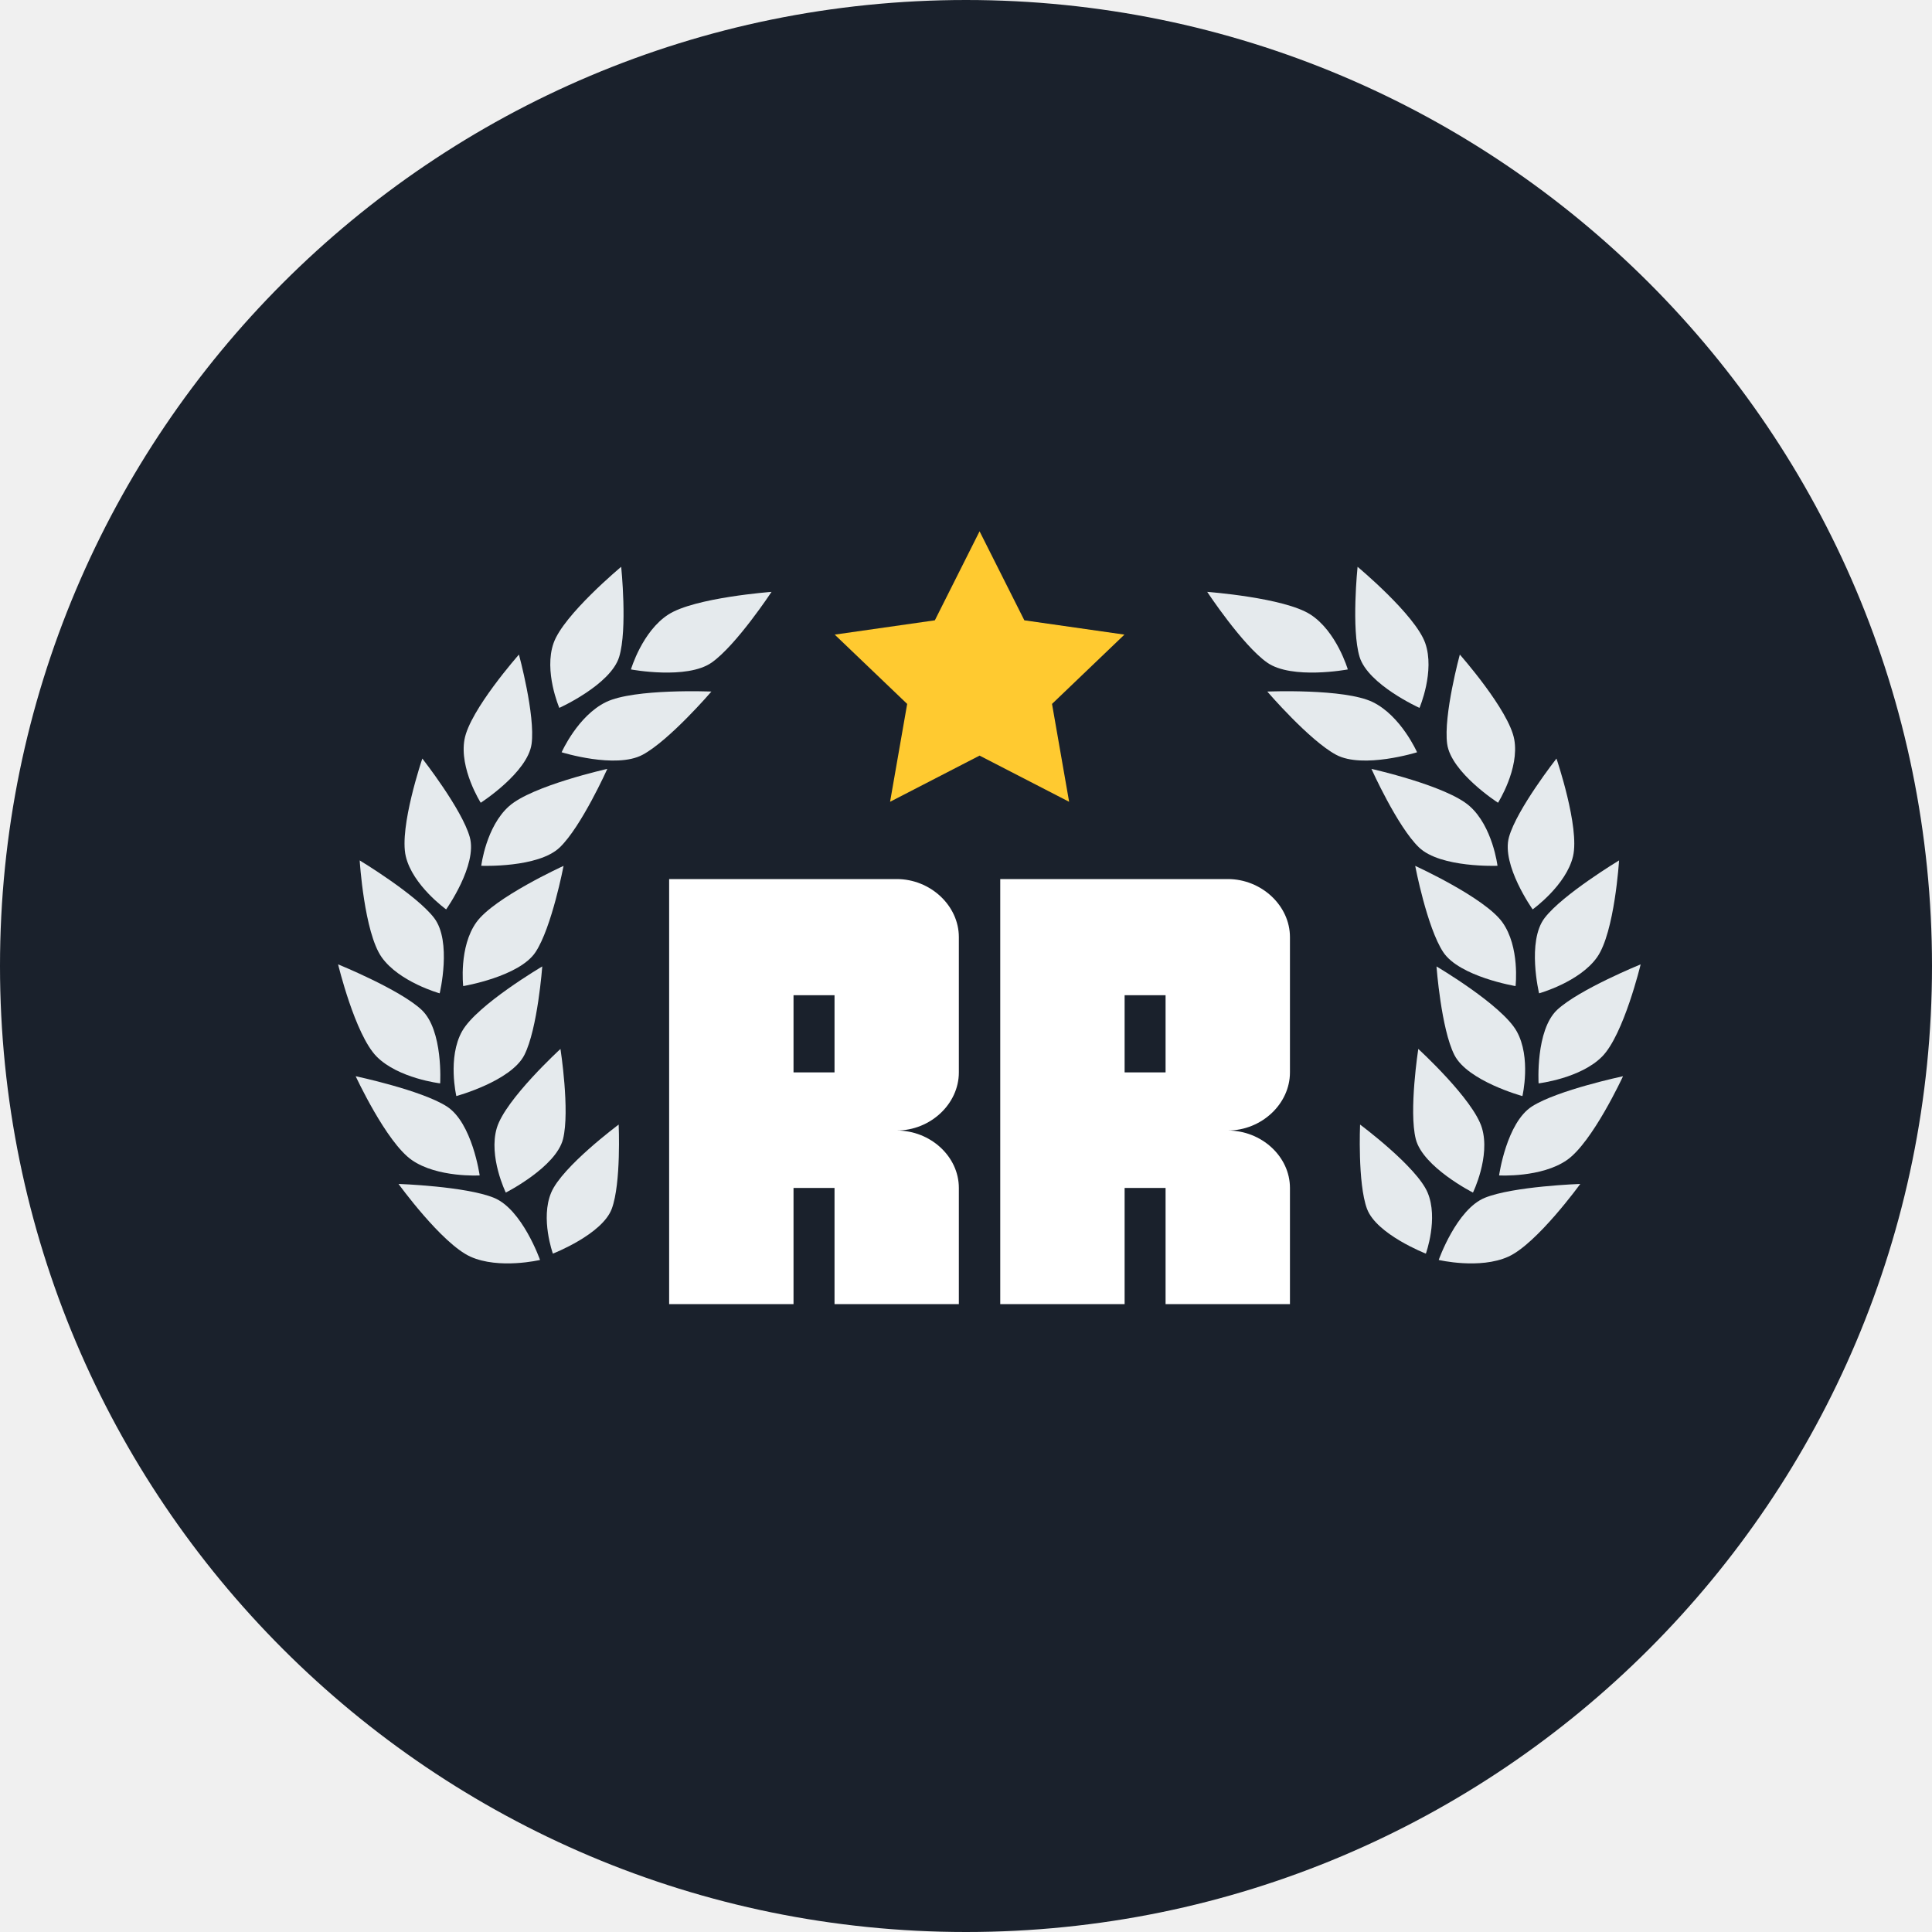
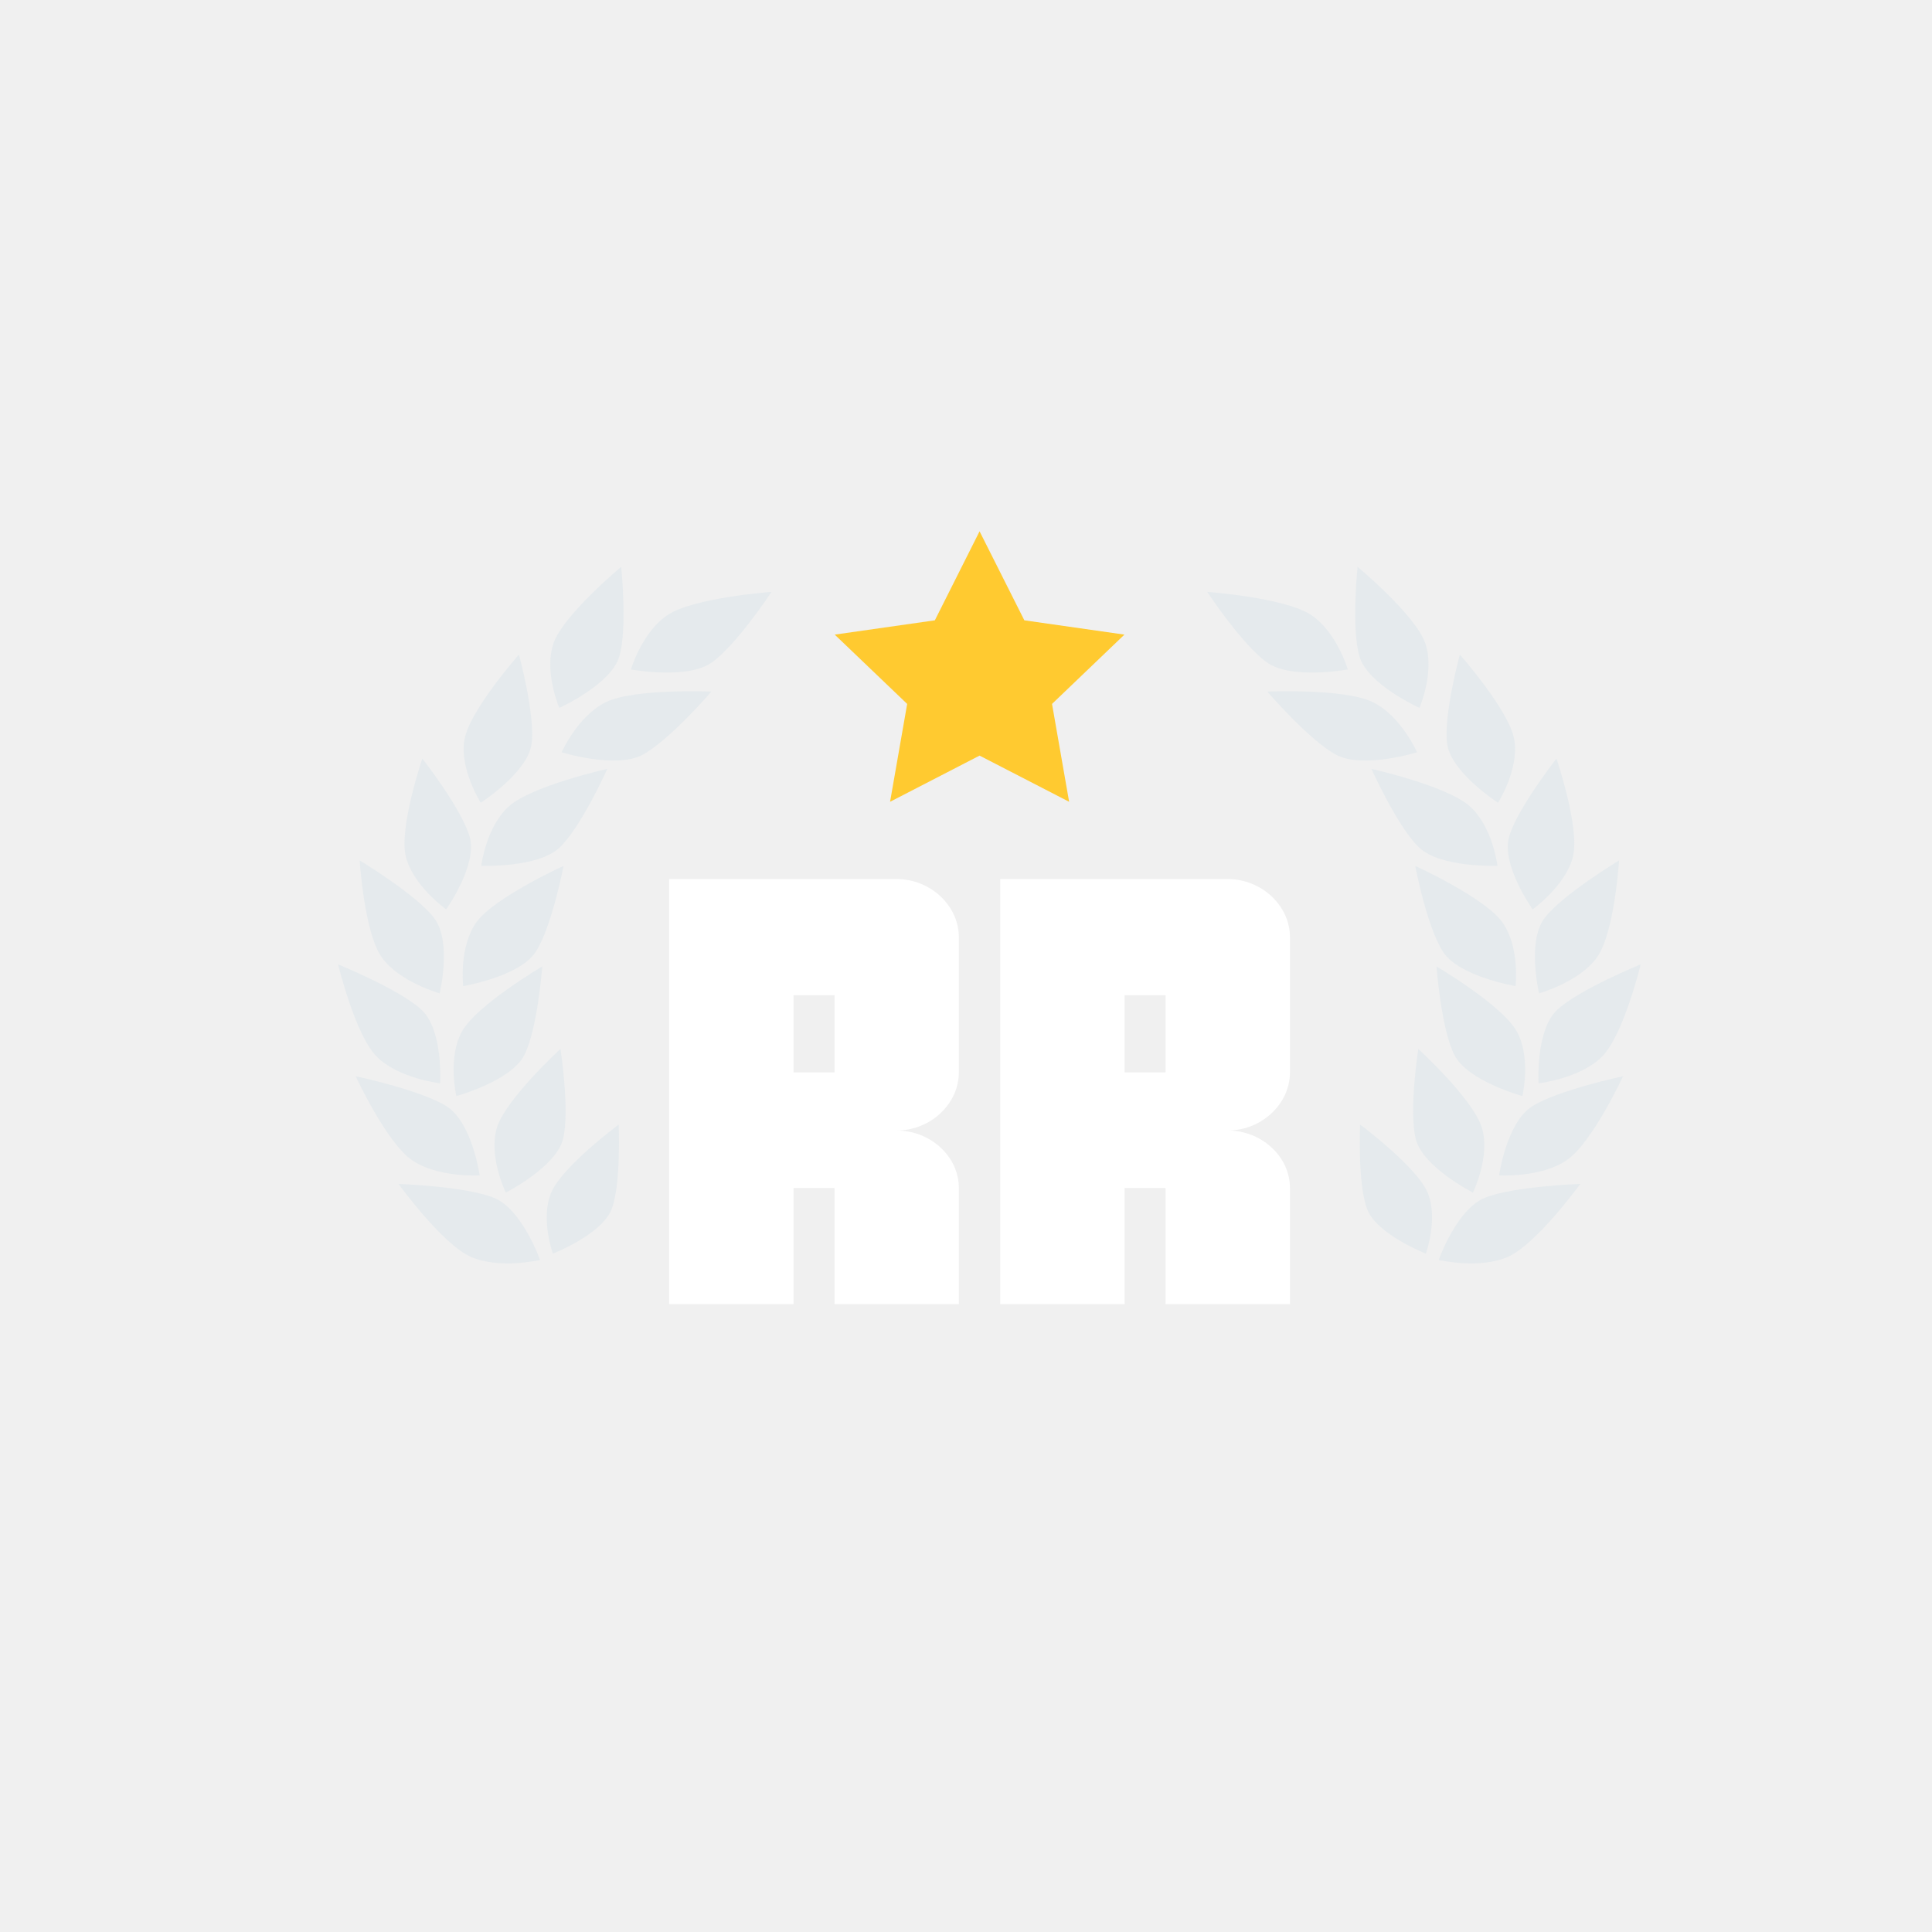
<svg xmlns="http://www.w3.org/2000/svg" width="40" height="40" viewBox="0 0 40 40" fill="none">
-   <circle cx="20" cy="20" r="20" fill="#1A212C" />
+   <circle cx="20" cy="20" r="20" fill="(none)" />
  <g mask="url(#mask0)">
    <path d="M10.226 24.799C9.639 24.56 8.251 24.512 8.251 24.512C8.251 24.512 9.145 25.747 9.738 26.017C10.332 26.286 11.181 26.086 11.181 26.086C11.181 26.086 10.813 25.038 10.226 24.799Z" fill="#E5EAED" />
    <path d="M8.527 24.018C9.056 24.386 9.931 24.336 9.931 24.336C9.931 24.336 9.778 23.243 9.248 22.906C8.719 22.569 7.364 22.282 7.364 22.282C7.364 22.282 7.997 23.651 8.527 24.018Z" fill="#E5EAED" />
    <path d="M9.113 22.43C9.113 22.43 9.18 21.329 8.727 20.906C8.274 20.484 7 19.966 7 19.966C7 19.966 7.35 21.421 7.797 21.874C8.244 22.327 9.113 22.43 9.113 22.43Z" fill="#E5EAED" />
    <path d="M9.103 20.566C9.103 20.566 9.361 19.49 8.987 19.004C8.614 18.518 7.447 17.814 7.447 17.814C7.447 17.814 7.539 19.302 7.901 19.817C8.264 20.332 9.103 20.566 9.103 20.566Z" fill="#E5EAED" />
    <path d="M9.237 18.828C9.237 18.828 9.889 17.909 9.726 17.331C9.564 16.752 8.744 15.705 8.744 15.705C8.744 15.705 8.26 17.126 8.401 17.728C8.542 18.33 9.237 18.828 9.237 18.828Z" fill="#E5EAED" />
    <path d="M11.006 15.402C11.086 14.808 10.744 13.552 10.744 13.552C10.744 13.552 9.727 14.701 9.617 15.309C9.507 15.916 9.953 16.62 9.953 16.62C9.953 16.62 10.925 15.995 11.006 15.402Z" fill="#E5EAED" />
    <path d="M12.819 13.601C12.995 13.026 12.861 11.735 12.861 11.735C12.861 11.735 11.669 12.727 11.462 13.312C11.254 13.897 11.58 14.656 11.58 14.656C11.58 14.656 12.643 14.176 12.819 13.601Z" fill="#E5EAED" />
    <path d="M13.063 13.86C13.063 13.86 14.221 14.077 14.734 13.718C15.246 13.358 15.974 12.254 15.974 12.254C15.974 12.254 14.383 12.372 13.839 12.722C13.295 13.071 13.063 13.86 13.063 13.86Z" fill="#E5EAED" />
    <path d="M12.548 14.535C11.962 14.819 11.628 15.575 11.628 15.575C11.628 15.575 12.748 15.924 13.304 15.627C13.86 15.329 14.729 14.318 14.729 14.318C14.729 14.318 13.134 14.251 12.548 14.535Z" fill="#E5EAED" />
    <path d="M10.542 16.689C10.062 17.112 9.964 17.925 9.964 17.925C9.964 17.925 11.144 17.973 11.59 17.544C12.037 17.115 12.574 15.919 12.574 15.919C12.574 15.919 11.021 16.265 10.542 16.689Z" fill="#E5EAED" />
    <path d="M9.865 19.092C9.496 19.603 9.59 20.416 9.59 20.416C9.59 20.416 10.752 20.222 11.088 19.712C11.424 19.203 11.668 17.927 11.668 17.927C11.668 17.927 10.233 18.581 9.865 19.092Z" fill="#E5EAED" />
    <path d="M9.568 21.349C9.261 21.894 9.448 22.693 9.448 22.693C9.448 22.693 10.581 22.384 10.856 21.843C11.131 21.303 11.227 20.009 11.227 20.009C11.227 20.009 9.876 20.804 9.568 21.349Z" fill="#E5EAED" />
    <path d="M11.604 21.717C11.604 21.717 10.464 22.76 10.286 23.353C10.109 23.947 10.472 24.691 10.472 24.691C10.472 24.691 11.51 24.165 11.657 23.583C11.803 23 11.604 21.717 11.604 21.717Z" fill="#E5EAED" />
    <path d="M11.412 24.691C11.185 25.228 11.447 25.955 11.447 25.955C11.447 25.955 12.469 25.557 12.666 25.027C12.863 24.497 12.809 23.283 12.809 23.283C12.809 23.283 11.638 24.153 11.412 24.691Z" fill="#E5EAED" />
    <path d="M29.787 26.086C29.787 26.086 30.637 26.286 31.23 26.017C31.823 25.747 32.718 24.512 32.718 24.512C32.718 24.512 31.33 24.56 30.742 24.799C30.155 25.038 29.787 26.086 29.787 26.086Z" fill="#E5EAED" />
    <path d="M31.037 24.336C31.037 24.336 31.911 24.386 32.441 24.018C32.971 23.651 33.603 22.282 33.603 22.282C33.603 22.282 32.249 22.569 31.72 22.906C31.19 23.243 31.037 24.336 31.037 24.336Z" fill="#E5EAED" />
    <path d="M31.855 22.43C31.855 22.43 32.724 22.327 33.171 21.874C33.618 21.421 33.968 19.966 33.968 19.966C33.968 19.966 32.695 20.484 32.241 20.906C31.788 21.329 31.855 22.43 31.855 22.43Z" fill="#E5EAED" />
    <path d="M31.981 19.004C31.607 19.49 31.865 20.566 31.865 20.566C31.865 20.566 32.705 20.332 33.067 19.817C33.429 19.302 33.521 17.814 33.521 17.814C33.521 17.814 32.354 18.518 31.981 19.004Z" fill="#E5EAED" />
    <path d="M31.732 18.828C31.732 18.828 32.426 18.33 32.568 17.728C32.709 17.126 32.225 15.705 32.225 15.705C32.225 15.705 31.404 16.752 31.242 17.331C31.079 17.909 31.732 18.828 31.732 18.828Z" fill="#E5EAED" />
    <path d="M31.015 16.62C31.015 16.62 31.461 15.916 31.351 15.309C31.241 14.701 30.224 13.552 30.224 13.552C30.224 13.552 29.882 14.808 29.962 15.402C30.043 15.995 31.015 16.62 31.015 16.62Z" fill="#E5EAED" />
    <path d="M29.389 14.656C29.389 14.656 29.714 13.897 29.507 13.312C29.299 12.727 28.107 11.735 28.107 11.735C28.107 11.735 27.974 13.026 28.149 13.601C28.326 14.176 29.389 14.656 29.389 14.656Z" fill="#E5EAED" />
    <path d="M27.905 13.86C27.905 13.86 27.673 13.071 27.13 12.722C26.586 12.372 24.994 12.254 24.994 12.254C24.994 12.254 25.723 13.358 26.235 13.718C26.747 14.077 27.905 13.86 27.905 13.86Z" fill="#E5EAED" />
    <path d="M29.339 15.575C29.339 15.575 29.005 14.819 28.419 14.535C27.834 14.251 26.238 14.318 26.238 14.318C26.238 14.318 27.107 15.329 27.663 15.627C28.219 15.924 29.339 15.575 29.339 15.575Z" fill="#E5EAED" />
    <path d="M31.004 17.925C31.004 17.925 30.905 17.112 30.426 16.689C29.947 16.265 28.394 15.919 28.394 15.919C28.394 15.919 28.931 17.115 29.378 17.544C29.824 17.973 31.004 17.925 31.004 17.925Z" fill="#E5EAED" />
    <path d="M31.378 20.416C31.378 20.416 31.472 19.603 31.103 19.092C30.735 18.581 29.3 17.927 29.3 17.927C29.3 17.927 29.544 19.203 29.88 19.712C30.216 20.222 31.378 20.416 31.378 20.416Z" fill="#E5EAED" />
    <path d="M31.52 22.693C31.52 22.693 31.707 21.894 31.4 21.349C31.092 20.804 29.741 20.009 29.741 20.009C29.741 20.009 29.837 21.303 30.112 21.843C30.387 22.384 31.52 22.693 31.52 22.693Z" fill="#E5EAED" />
    <path d="M30.682 23.353C30.505 22.76 29.364 21.717 29.364 21.717C29.364 21.717 29.165 23 29.312 23.583C29.459 24.165 30.496 24.691 30.496 24.691C30.496 24.691 30.86 23.947 30.682 23.353Z" fill="#E5EAED" />
    <path d="M28.159 23.283C28.159 23.283 28.106 24.497 28.302 25.027C28.499 25.557 29.521 25.955 29.521 25.955C29.521 25.955 29.784 25.228 29.557 24.691C29.33 24.153 28.159 23.283 28.159 23.283Z" fill="#E5EAED" />
    <path d="M18.565 18.2H13.854V27H16.429V24.595H17.278V27H19.852V24.595C19.852 23.943 19.264 23.406 18.565 23.406C19.264 23.406 19.852 22.856 19.852 22.203V19.402C19.852 18.75 19.264 18.2 18.565 18.2ZM17.278 22.203H16.429V20.605H17.278V22.203Z" fill="white" />
    <path d="M25.42 18.2H20.709V27H23.284V24.595H24.132V27H26.707V24.595C26.707 23.943 26.118 23.406 25.42 23.406C26.118 23.406 26.707 22.856 26.707 22.203V19.402C26.707 18.75 26.118 18.2 25.42 18.2ZM24.132 22.203H23.284V20.605H24.132V22.203Z" fill="white" />
    <path d="M23.28 13.139L21.208 12.843L20.281 11L19.355 12.843L17.282 13.139L18.782 14.574L18.428 16.6L20.281 15.644L22.135 16.6L21.781 14.574L23.28 13.139Z" fill="#FFCA30" />
  </g>
</svg>
